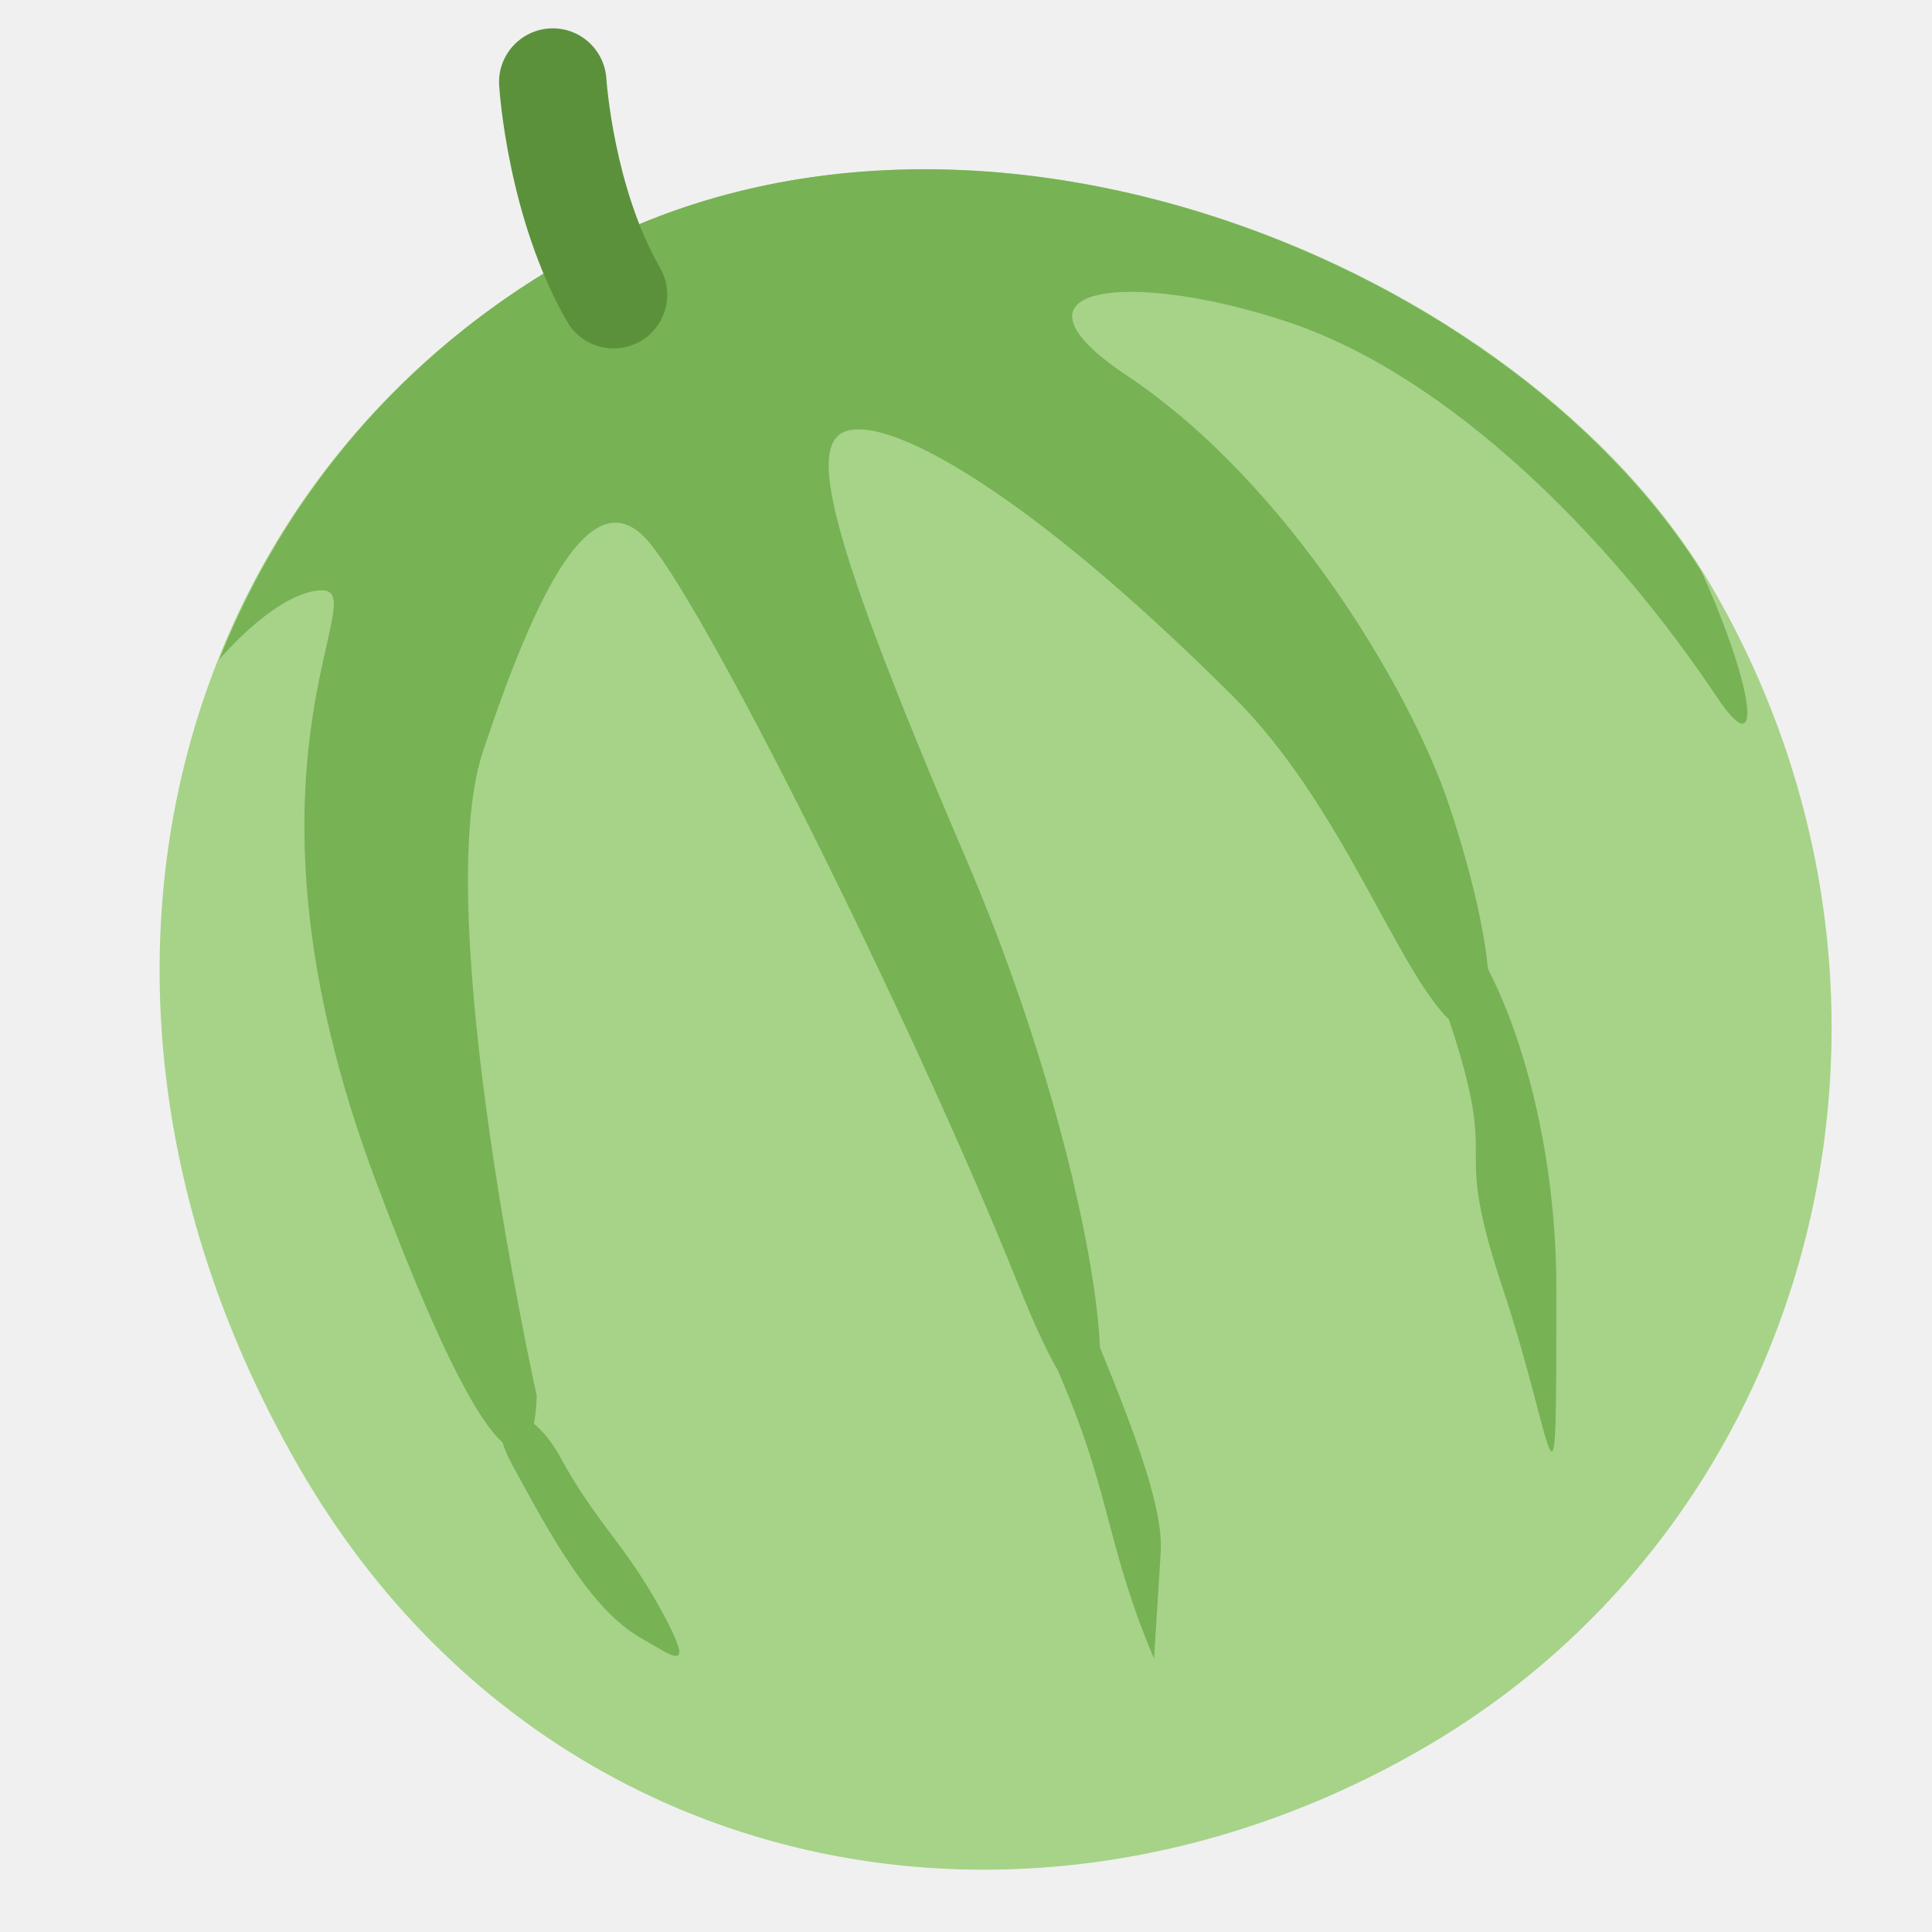
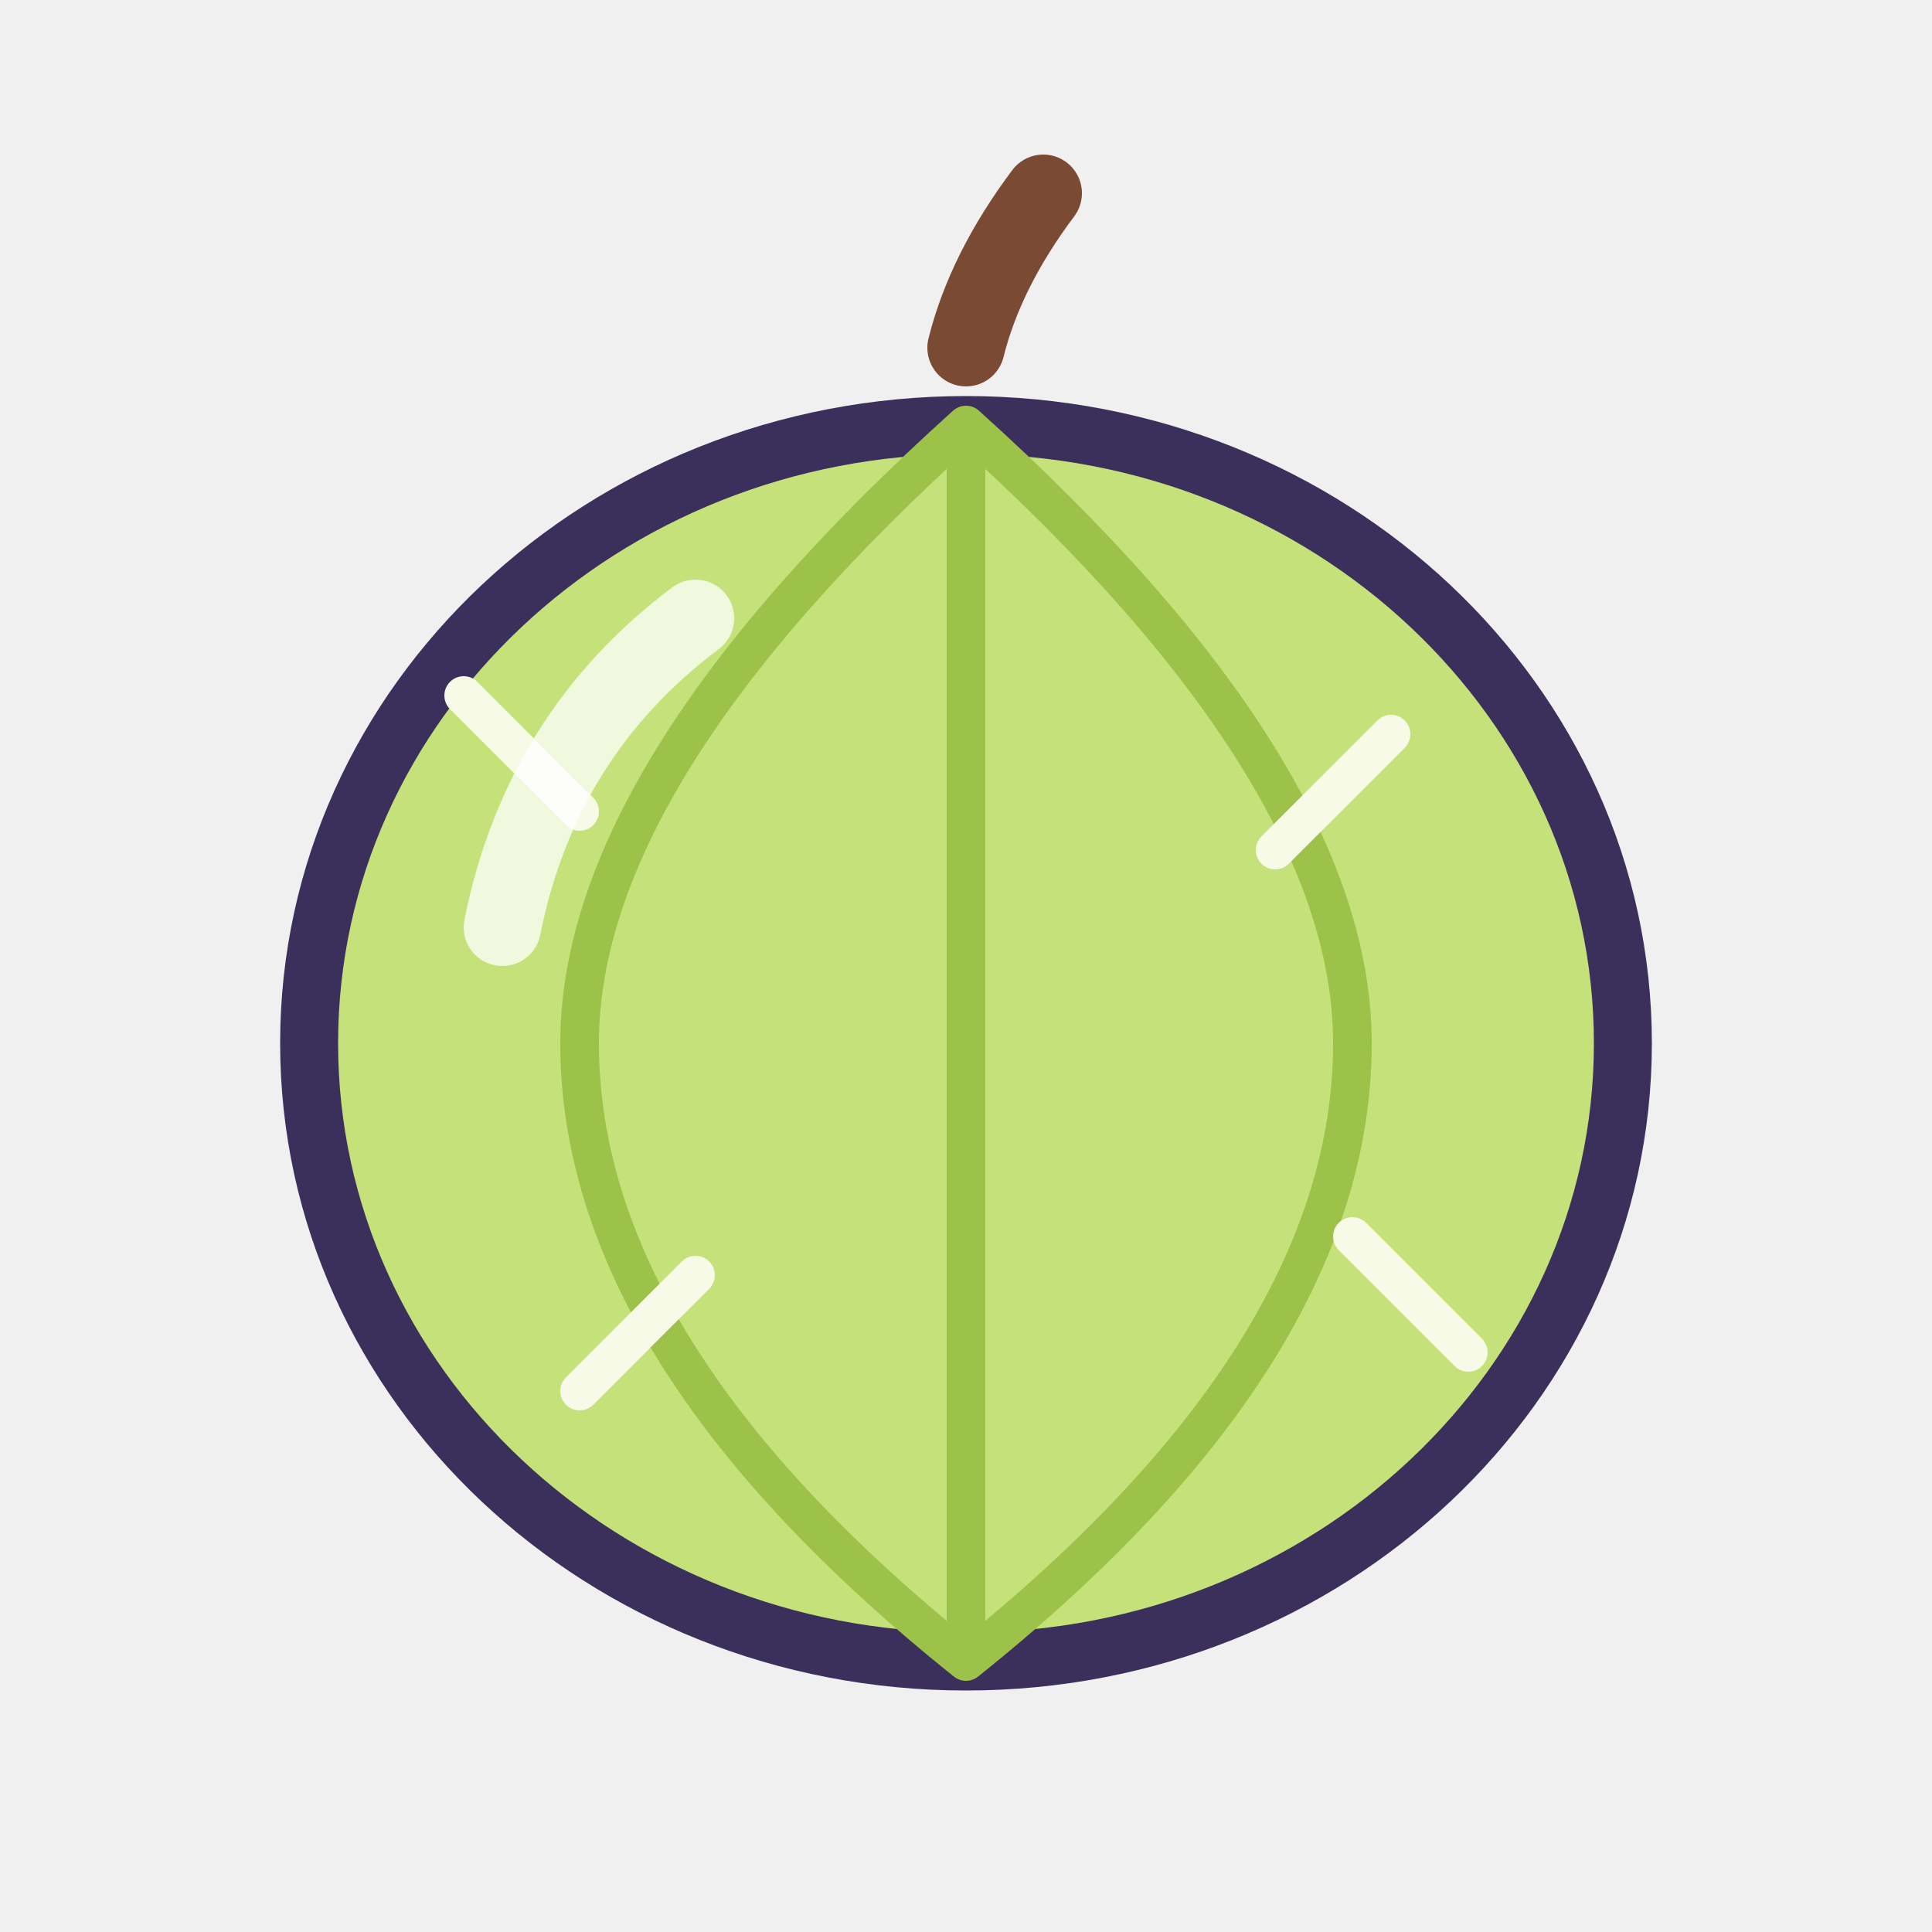
- <svg xmlns="http://www.w3.org/2000/svg" viewBox="0 0 36 36" preserveAspectRatio="xMidYMid meet">
-   <path fill="#A6D388" d="M31.924 10.982c4.418 7.652 1.99 17.326-5.424 21.607-7.414 4.28-16.505 2.413-20.924-5.241C.577 18.688 3.086 9.156 10.5 4.876c7.414-4.28 17.924.044 21.424 6.106z" />
-   <path fill="#77B255" d="M24 6c3 1 6 4 8 7 .836 1.254.729-.078-.294-2.348C28.02 4.768 17.777.675 10.5 4.876c-3.01 1.738-5.194 4.349-6.413 7.408C4.808 11.471 5.52 11 6 11c1 0-1.896 3.279 1 11 3 8 3 4 3 4s-2-9-1-12 2-5 3-4 5 9 7 14c2.259 5.647 2-1-1-8-2.841-6.628-3-8-2-8s3.465 1.464 7 5c2 2 3 5 4 6s1-1 0-4c-.707-2.121-3-6-6-8-2.496-1.664 0-2 3-1z" />
-   <path fill="#5C913B" d="M11.934 6.358c-.479.276-1.091.112-1.367-.366-1.104-1.914-1.26-4.303-1.266-4.404-.033-.55.387-1.022.937-1.058.552-.034 1.025.385 1.061.936.001.021.137 2.027 1.001 3.525.275.479.112 1.091-.366 1.367z" />
-   <path fill="#77B255" d="M11.961 30.533C11 30 10.234 28.557 9.552 27.308c-.682-1.249.276-1.276.886-.159.681 1.249 1.204 1.612 1.886 2.861.682 1.249.194.832-.363.523zm9.543.373c-.874-2.059-.812-3.057-1.686-5.114-.874-2.059-.749-4.055.124-1.997.874 2.059 1.748 4.118 1.687 5.115-.064.999-.125 1.996-.125 1.996zM27 19c1 3 0 2 1 5s1 5 1 0c0-3.162-1-6-2-7-1.581-1.581 0 2 0 2z" />
+ <svg xmlns="http://www.w3.org/2000/svg" viewBox="0 0 100 100" data-bare="1">
+   <path d="M50 18 Q51 14.0 54 10" fill="none" stroke="#7A4A32" stroke-width="4" stroke-linecap="round" stroke-linejoin="round" />
+   <ellipse cx="50" cy="54" rx="34" ry="32" fill="#C5E27A" stroke="#3B2F5B" stroke-width="3" stroke-linejoin="round" stroke-linecap="round" />
+   <path d="M50 22 Q30 40 30 54 Q30 70 50 86 M50 22 Q70 40 70 54 Q70 70 50 86 M50 22 V86" fill="none" stroke="#9CC24A" stroke-width="2" stroke-linecap="round" stroke-linejoin="round" />
+   <path d="M24 36 L30 42 M76 70 L70 64 M30 72 L36 66 M72 38 L66 44" fill="none" stroke="#F6FAE6" stroke-width="2" stroke-linecap="round" stroke-linejoin="round" />
+   <path d="M26 48 Q28 38 36 32" fill="none" stroke="#fff" stroke-width="4" stroke-linecap="round" stroke-linejoin="round" opacity=".75" />
</svg>
